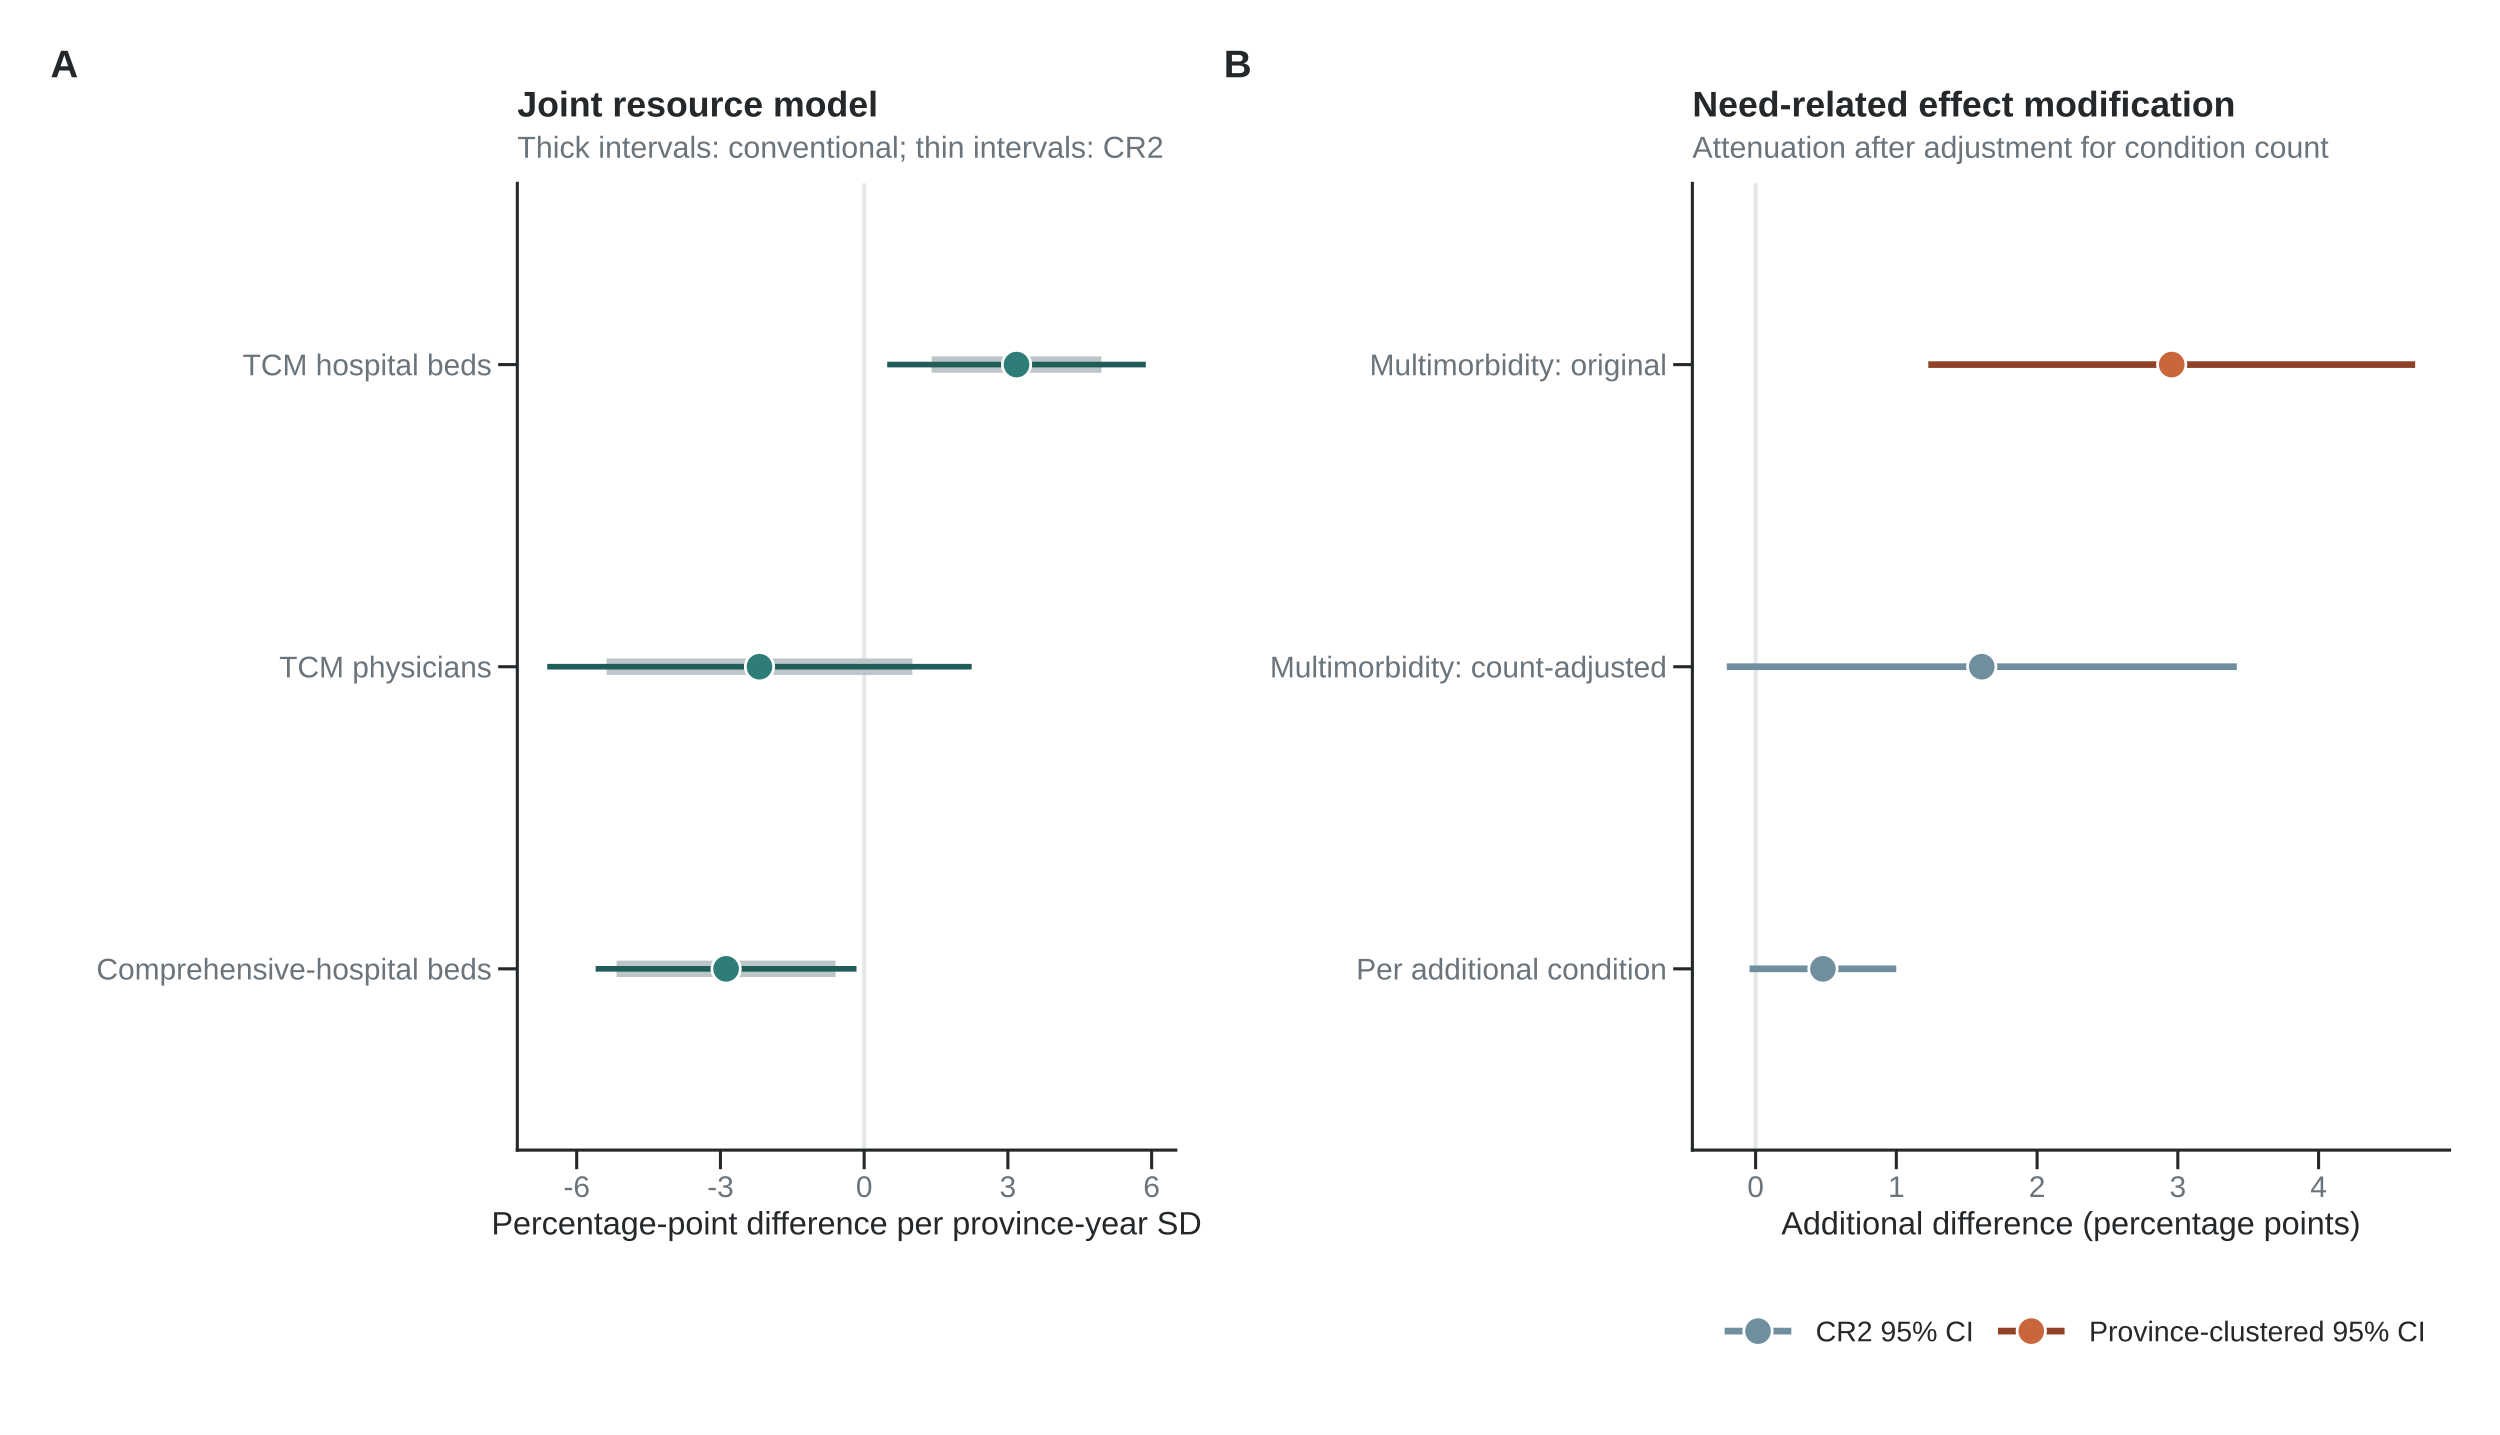
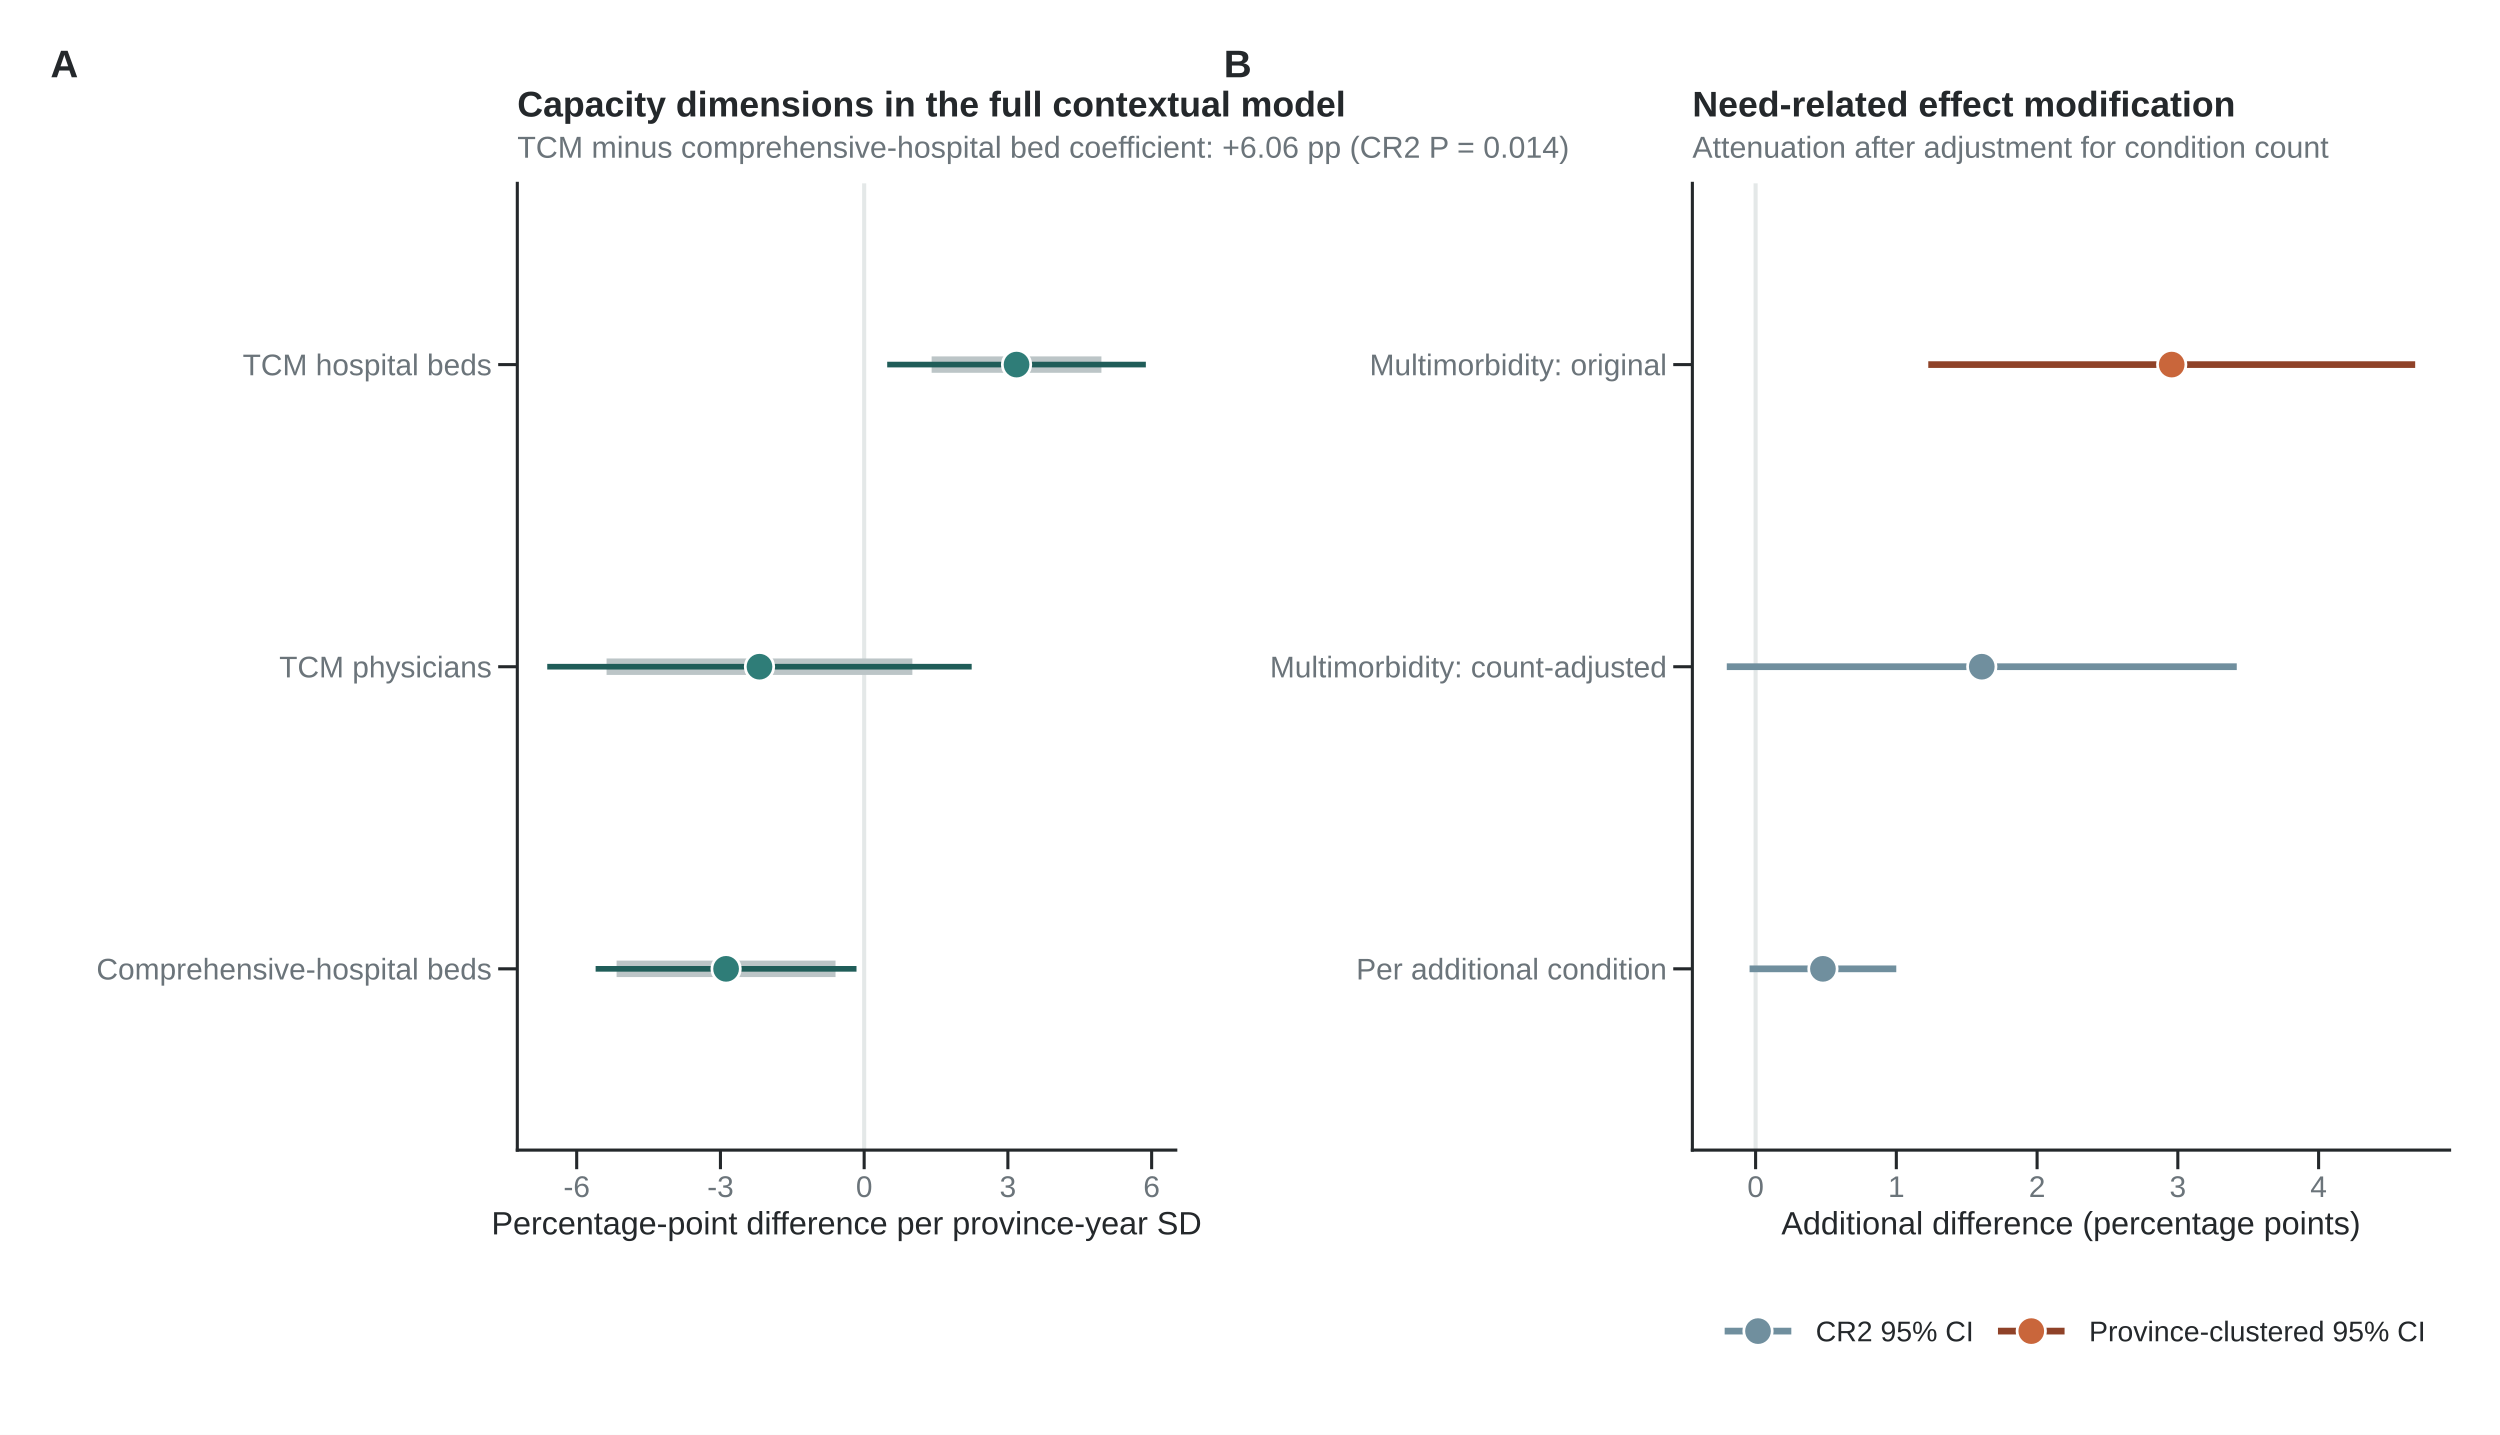
<svg xmlns="http://www.w3.org/2000/svg" width="518.74pt" height="297.64pt" viewBox="0 0 518.74 297.64">
  <g class="svglite">
    <defs>
      <style type="text/css">
    .svglite line, .svglite polyline, .svglite polygon, .svglite path, .svglite rect, .svglite circle {
      fill: none;
      stroke: #000000;
      stroke-linecap: round;
      stroke-linejoin: round;
      stroke-miterlimit: 10.00;
    }
    .svglite text {
      white-space: pre;
    }
    .svglite g.glyphgroup path {
      fill: inherit;
      stroke: none;
    }
  </style>
    </defs>
    <rect width="100%" height="100%" style="stroke: none; fill: #FFFFFF;" />
    <defs>
      <clipPath id="cpMC4wMHw1MTguNzR8MC4wMHwyOTcuNjQ=">
        <rect x="0.00" y="0.00" width="518.74" height="297.64" />
      </clipPath>
    </defs>
    <g clip-path="url(#cpMC4wMHw1MTguNzR8MC4wMHwyOTcuNjQ=)">
      <rect x="0" y="0.00" width="518.74" height="297.64" style="stroke-width: 1.07; stroke: #FFFFFF; fill: #FFFFFF;" />
    </g>
    <defs>
      <clipPath id="cpMTA3LjM0fDUwOC4yOHwzOC4wNHwyMzguNjQ=">
        <rect x="107.34" y="38.04" width="400.94" height="200.61" />
      </clipPath>
    </defs>
    <g clip-path="url(#cpMTA3LjM0fDUwOC4yOHwzOC4wNHwyMzguNjQ=)">
</g>
    <g clip-path="url(#cpMC4wMHw1MTguNzR8MC4wMHwyOTcuNjQ=)">
</g>
    <defs>
      <clipPath id="cpNS40OHwyNDguOTV8NS40OHwyOTIuMTY=">
        <rect x="5.48" y="5.48" width="243.47" height="286.68" />
      </clipPath>
    </defs>
    <g clip-path="url(#cpNS40OHwyNDguOTV8NS40OHwyOTIuMTY=)">
      <rect x="5.48" y="5.48" width="243.47" height="286.68" style="stroke-width: 0.65; stroke: #FFFFFF; fill: #FFFFFF;" />
    </g>
    <g clip-path="url(#cpMC4wMHw1MTguNzR8MC4wMHwyOTcuNjQ=)">
</g>
    <defs>
      <clipPath id="cpMjQ4Ljk1fDUxMy4yNnw1LjQ4fDI5Mi4xNg==">
        <rect x="248.95" y="5.48" width="264.31" height="286.68" />
      </clipPath>
    </defs>
    <g clip-path="url(#cpMjQ4Ljk1fDUxMy4yNnw1LjQ4fDI5Mi4xNg==)">
      <rect x="248.95" y="5.48" width="264.31" height="286.68" style="stroke-width: 0.65; stroke: #FFFFFF; fill: #FFFFFF;" />
    </g>
    <g clip-path="url(#cpMC4wMHw1MTguNzR8MC4wMHwyOTcuNjQ=)">
</g>
    <defs>
      <clipPath id="cpMTA3LjM0fDI0My45N3wzOC4wNHwyMzguNjQ=">
        <rect x="107.34" y="38.04" width="136.63" height="200.61" />
      </clipPath>
    </defs>
    <g clip-path="url(#cpMTA3LjM0fDI0My45N3wzOC4wNHwyMzguNjQ=)">
      <rect x="107.34" y="38.04" width="136.63" height="200.61" style="stroke-width: 0.65; stroke: none; fill: #FFFFFF;" />
      <line x1="179.31" y1="238.64" x2="179.31" y2="38.04" style="stroke-width: 0.85; stroke: #E4E8E8; stroke-linecap: butt;" />
      <polyline points="228.54,75.65 228.54,75.65 " style="stroke-width: 3.41; stroke: #BCC5C7; stroke-linecap: butt;" />
      <polyline points="228.54,75.65 193.31,75.65 " style="stroke-width: 3.41; stroke: #BCC5C7; stroke-linecap: butt;" />
      <polyline points="193.31,75.65 193.31,75.65 " style="stroke-width: 3.41; stroke: #BCC5C7; stroke-linecap: butt;" />
      <polyline points="189.31,138.34 189.31,138.34 " style="stroke-width: 3.41; stroke: #BCC5C7; stroke-linecap: butt;" />
      <polyline points="189.31,138.34 125.86,138.34 " style="stroke-width: 3.41; stroke: #BCC5C7; stroke-linecap: butt;" />
      <polyline points="125.86,138.34 125.86,138.34 " style="stroke-width: 3.41; stroke: #BCC5C7; stroke-linecap: butt;" />
      <polyline points="173.37,201.03 173.37,201.03 " style="stroke-width: 3.41; stroke: #BCC5C7; stroke-linecap: butt;" />
      <polyline points="173.37,201.03 127.94,201.03 " style="stroke-width: 3.41; stroke: #BCC5C7; stroke-linecap: butt;" />
      <polyline points="127.94,201.03 127.94,201.03 " style="stroke-width: 3.41; stroke: #BCC5C7; stroke-linecap: butt;" />
      <polyline points="237.76,75.65 237.76,75.65 " style="stroke-width: 1.17; stroke: #205D59; stroke-linecap: butt;" />
      <polyline points="237.76,75.65 184.09,75.65 " style="stroke-width: 1.17; stroke: #205D59; stroke-linecap: butt;" />
      <polyline points="184.09,75.65 184.09,75.65 " style="stroke-width: 1.17; stroke: #205D59; stroke-linecap: butt;" />
      <polyline points="201.62,138.34 201.62,138.34 " style="stroke-width: 1.17; stroke: #205D59; stroke-linecap: butt;" />
      <polyline points="201.62,138.34 113.55,138.34 " style="stroke-width: 1.17; stroke: #205D59; stroke-linecap: butt;" />
      <polyline points="113.55,138.34 113.55,138.34 " style="stroke-width: 1.17; stroke: #205D59; stroke-linecap: butt;" />
      <polyline points="177.72,201.03 177.72,201.03 " style="stroke-width: 1.17; stroke: #205D59; stroke-linecap: butt;" />
      <polyline points="177.72,201.03 123.59,201.03 " style="stroke-width: 1.17; stroke: #205D59; stroke-linecap: butt;" />
      <polyline points="123.59,201.03 123.59,201.03 " style="stroke-width: 1.17; stroke: #205D59; stroke-linecap: butt;" />
      <circle cx="210.93" cy="75.65" r="2.95" style="stroke-width: 0.57; stroke: #FFFFFF; fill: #2F7D78;" />
      <circle cx="157.59" cy="138.34" r="2.95" style="stroke-width: 0.57; stroke: #FFFFFF; fill: #2F7D78;" />
      <circle cx="150.66" cy="201.03" r="2.95" style="stroke-width: 0.57; stroke: #FFFFFF; fill: #2F7D78;" />
    </g>
    <g clip-path="url(#cpMC4wMHw1MTguNzR8MC4wMHwyOTcuNjQ=)">
      <polyline points="107.34,238.64 107.34,38.04 " style="stroke-width: 0.64; stroke: #24282B; stroke-linecap: square;" />
      <text x="102.04" y="203.24" text-anchor="end" style="font-size: 6.20px;fill: #6B747A; font-family: &quot;Arial&quot;;" textLength="81.81px" lengthAdjust="spacingAndGlyphs">Comprehensive-hospital beds</text>
      <text x="102.04" y="140.55" text-anchor="end" style="font-size: 6.20px;fill: #6B747A; font-family: &quot;Arial&quot;;" textLength="44.00px" lengthAdjust="spacingAndGlyphs">TCM physicians</text>
      <text x="102.04" y="77.86" text-anchor="end" style="font-size: 6.20px;fill: #6B747A; font-family: &quot;Arial&quot;;" textLength="51.56px" lengthAdjust="spacingAndGlyphs">TCM hospital beds</text>
      <polyline points="103.37,201.03 107.34,201.03 " style="stroke-width: 0.64; stroke: #24282B; stroke-linecap: butt;" />
      <polyline points="103.37,138.34 107.34,138.34 " style="stroke-width: 0.64; stroke: #24282B; stroke-linecap: butt;" />
      <polyline points="103.37,75.65 107.34,75.65 " style="stroke-width: 0.64; stroke: #24282B; stroke-linecap: butt;" />
      <polyline points="107.34,238.64 243.97,238.64 " style="stroke-width: 0.64; stroke: #24282B; stroke-linecap: square;" />
      <polyline points="119.66,242.61 119.66,238.64 " style="stroke-width: 0.64; stroke: #24282B; stroke-linecap: butt;" />
      <polyline points="149.49,242.61 149.49,238.64 " style="stroke-width: 0.64; stroke: #24282B; stroke-linecap: butt;" />
      <polyline points="179.31,242.61 179.31,238.64 " style="stroke-width: 0.64; stroke: #24282B; stroke-linecap: butt;" />
      <polyline points="209.13,242.61 209.13,238.64 " style="stroke-width: 0.64; stroke: #24282B; stroke-linecap: butt;" />
      <polyline points="238.96,242.61 238.96,238.64 " style="stroke-width: 0.64; stroke: #24282B; stroke-linecap: butt;" />
      <text x="119.66" y="248.37" text-anchor="middle" style="font-size: 6.20px;fill: #6B747A; font-family: &quot;Arial&quot;;" textLength="5.50px" lengthAdjust="spacingAndGlyphs">-6</text>
      <text x="149.49" y="248.37" text-anchor="middle" style="font-size: 6.20px;fill: #6B747A; font-family: &quot;Arial&quot;;" textLength="5.50px" lengthAdjust="spacingAndGlyphs">-3</text>
      <text x="179.31" y="248.37" text-anchor="middle" style="font-size: 6.20px;fill: #6B747A; font-family: &quot;Arial&quot;;" textLength="3.44px" lengthAdjust="spacingAndGlyphs">0</text>
      <text x="209.13" y="248.37" text-anchor="middle" style="font-size: 6.20px;fill: #6B747A; font-family: &quot;Arial&quot;;" textLength="3.44px" lengthAdjust="spacingAndGlyphs">3</text>
      <text x="238.96" y="248.37" text-anchor="middle" style="font-size: 6.20px;fill: #6B747A; font-family: &quot;Arial&quot;;" textLength="3.44px" lengthAdjust="spacingAndGlyphs">6</text>
      <text x="175.66" y="256.13" text-anchor="middle" style="font-size: 6.70px;fill: #24282B; font-family: &quot;Arial&quot;;" textLength="147.11px" lengthAdjust="spacingAndGlyphs">Percentage-point difference per province-year SD</text>
-       <text x="107.34" y="32.73" style="font-size: 6.30px;fill: #6B747A; font-family: &quot;Arial&quot;;" textLength="134.12px" lengthAdjust="spacingAndGlyphs">Thick intervals: conventional; thin intervals: CR2</text>
-       <text x="107.34" y="24.17" style="font-size: 7.40px; font-weight: bold;fill: #24282B; font-family: &quot;Arial&quot;;" textLength="74.73px" lengthAdjust="spacingAndGlyphs">Joint resource model</text>
+       <text x="107.34" y="32.73" style="font-size: 6.30px;fill: #6B747A; font-family: &quot;Arial&quot;;" textLength="218.22px" lengthAdjust="spacingAndGlyphs">TCM minus comprehensive-hospital bed coefficient: +6.06 pp (CR2 P = 0.014)</text>
+       <text x="107.34" y="24.17" style="font-size: 7.40px; font-weight: bold;fill: #24282B; font-family: &quot;Arial&quot;;" textLength="171.62px" lengthAdjust="spacingAndGlyphs">Capacity dimensions in the full contextual model</text>
      <text x="13.35" y="16.04" text-anchor="middle" style="font-size: 8.00px; font-weight: bold;fill: #24282B; font-family: &quot;Arial&quot;;" textLength="5.78px" lengthAdjust="spacingAndGlyphs">A</text>
    </g>
    <defs>
      <clipPath id="cpMzUxLjE2fDUwOC4yOHwzOC4wNHwyMzguNjQ=">
        <rect x="351.16" y="38.04" width="157.12" height="200.61" />
      </clipPath>
    </defs>
    <g clip-path="url(#cpMzUxLjE2fDUwOC4yOHwzOC4wNHwyMzguNjQ=)">
      <rect x="351.16" y="38.04" width="157.12" height="200.61" style="stroke-width: 0.65; stroke: none; fill: #FFFFFF;" />
      <line x1="364.28" y1="238.64" x2="364.28" y2="38.04" style="stroke-width: 0.85; stroke: #E4E8E8; stroke-linecap: butt;" />
      <polyline points="501.14,75.65 501.14,75.65 " style="stroke-width: 1.39; stroke: #8F4228; stroke-linecap: butt;" />
      <polyline points="501.14,75.65 400.11,75.65 " style="stroke-width: 1.39; stroke: #8F4228; stroke-linecap: butt;" />
      <polyline points="400.11,75.65 400.11,75.65 " style="stroke-width: 1.39; stroke: #8F4228; stroke-linecap: butt;" />
      <polyline points="464.12,138.34 464.12,138.34 " style="stroke-width: 1.39; stroke: #708F9E; stroke-linecap: butt;" />
      <polyline points="464.12,138.34 358.30,138.34 " style="stroke-width: 1.39; stroke: #708F9E; stroke-linecap: butt;" />
      <polyline points="358.30,138.34 358.30,138.34 " style="stroke-width: 1.39; stroke: #708F9E; stroke-linecap: butt;" />
      <polyline points="393.47,201.03 393.47,201.03 " style="stroke-width: 1.39; stroke: #708F9E; stroke-linecap: butt;" />
      <polyline points="393.47,201.03 363.03,201.03 " style="stroke-width: 1.39; stroke: #708F9E; stroke-linecap: butt;" />
      <polyline points="363.03,201.03 363.03,201.03 " style="stroke-width: 1.39; stroke: #708F9E; stroke-linecap: butt;" />
      <circle cx="450.62" cy="75.65" r="2.95" style="stroke-width: 0.57; stroke: #FFFFFF; fill: #C9663B;" />
      <circle cx="411.21" cy="138.34" r="2.95" style="stroke-width: 0.57; stroke: #FFFFFF; fill: #708F9E;" />
      <circle cx="378.25" cy="201.03" r="2.95" style="stroke-width: 0.57; stroke: #FFFFFF; fill: #708F9E;" />
    </g>
    <g clip-path="url(#cpMC4wMHw1MTguNzR8MC4wMHwyOTcuNjQ=)">
      <polyline points="351.16,238.64 351.16,38.04 " style="stroke-width: 0.64; stroke: #24282B; stroke-linecap: square;" />
      <text x="345.86" y="203.24" text-anchor="end" style="font-size: 6.20px;fill: #6B747A; font-family: &quot;Arial&quot;;" textLength="64.28px" lengthAdjust="spacingAndGlyphs">Per additional condition</text>
      <text x="345.86" y="140.55" text-anchor="end" style="font-size: 6.20px;fill: #6B747A; font-family: &quot;Arial&quot;;" textLength="82.16px" lengthAdjust="spacingAndGlyphs">Multimorbidity: count-adjusted</text>
      <text x="345.86" y="77.86" text-anchor="end" style="font-size: 6.20px;fill: #6B747A; font-family: &quot;Arial&quot;;" textLength="61.53px" lengthAdjust="spacingAndGlyphs">Multimorbidity: original</text>
      <polyline points="347.19,201.03 351.16,201.03 " style="stroke-width: 0.64; stroke: #24282B; stroke-linecap: butt;" />
      <polyline points="347.19,138.34 351.16,138.34 " style="stroke-width: 0.64; stroke: #24282B; stroke-linecap: butt;" />
      <polyline points="347.19,75.65 351.16,75.65 " style="stroke-width: 0.64; stroke: #24282B; stroke-linecap: butt;" />
      <polyline points="351.16,238.64 508.28,238.64 " style="stroke-width: 0.64; stroke: #24282B; stroke-linecap: square;" />
      <polyline points="364.28,242.61 364.28,238.64 " style="stroke-width: 0.64; stroke: #24282B; stroke-linecap: butt;" />
      <polyline points="393.48,242.61 393.48,238.64 " style="stroke-width: 0.64; stroke: #24282B; stroke-linecap: butt;" />
      <polyline points="422.69,242.61 422.69,238.64 " style="stroke-width: 0.64; stroke: #24282B; stroke-linecap: butt;" />
      <polyline points="451.89,242.61 451.89,238.64 " style="stroke-width: 0.64; stroke: #24282B; stroke-linecap: butt;" />
      <polyline points="481.10,242.61 481.10,238.64 " style="stroke-width: 0.64; stroke: #24282B; stroke-linecap: butt;" />
      <text x="364.28" y="248.37" text-anchor="middle" style="font-size: 6.20px;fill: #6B747A; font-family: &quot;Arial&quot;;" textLength="3.44px" lengthAdjust="spacingAndGlyphs">0</text>
      <text x="393.48" y="248.37" text-anchor="middle" style="font-size: 6.20px;fill: #6B747A; font-family: &quot;Arial&quot;;" textLength="3.44px" lengthAdjust="spacingAndGlyphs">1</text>
      <text x="422.69" y="248.37" text-anchor="middle" style="font-size: 6.20px;fill: #6B747A; font-family: &quot;Arial&quot;;" textLength="3.44px" lengthAdjust="spacingAndGlyphs">2</text>
      <text x="451.89" y="248.37" text-anchor="middle" style="font-size: 6.20px;fill: #6B747A; font-family: &quot;Arial&quot;;" textLength="3.44px" lengthAdjust="spacingAndGlyphs">3</text>
      <text x="481.10" y="248.37" text-anchor="middle" style="font-size: 6.20px;fill: #6B747A; font-family: &quot;Arial&quot;;" textLength="3.44px" lengthAdjust="spacingAndGlyphs">4</text>
      <text x="429.72" y="256.13" text-anchor="middle" style="font-size: 6.70px;fill: #24282B; font-family: &quot;Arial&quot;;" textLength="119.97px" lengthAdjust="spacingAndGlyphs">Additional difference (percentage points)</text>
      <line x1="357.86" y1="276.20" x2="371.69" y2="276.20" style="stroke-width: 1.39; stroke: #708F9E; stroke-linecap: butt;" />
      <circle cx="364.78" cy="276.20" r="2.95" style="stroke-width: 0.57; stroke: #FFFFFF; fill: #708F9E;" />
      <line x1="414.57" y1="276.20" x2="428.39" y2="276.20" style="stroke-width: 1.39; stroke: #8F4228; stroke-linecap: butt;" />
      <circle cx="421.48" cy="276.20" r="2.95" style="stroke-width: 0.57; stroke: #FFFFFF; fill: #C9663B;" />
      <text x="376.75" y="278.31" style="font-size: 5.90px;fill: #24282B; font-family: &quot;Arial&quot;;" textLength="32.75px" lengthAdjust="spacingAndGlyphs">CR2 95% CI</text>
      <text x="433.46" y="278.31" style="font-size: 5.90px;fill: #24282B; font-family: &quot;Arial&quot;;" textLength="69.84px" lengthAdjust="spacingAndGlyphs">Province-clustered 95% CI</text>
      <text x="351.16" y="32.73" style="font-size: 6.30px;fill: #6B747A; font-family: &quot;Arial&quot;;" textLength="131.98px" lengthAdjust="spacingAndGlyphs">Attenuation after adjustment for condition count</text>
      <text x="351.16" y="24.17" style="font-size: 7.40px; font-weight: bold;fill: #24282B; font-family: &quot;Arial&quot;;" textLength="112.55px" lengthAdjust="spacingAndGlyphs">Need-related effect modification</text>
      <text x="256.82" y="16.04" text-anchor="middle" style="font-size: 8.00px; font-weight: bold;fill: #24282B; font-family: &quot;Arial&quot;;" textLength="5.78px" lengthAdjust="spacingAndGlyphs">B</text>
    </g>
  </g>
</svg>
